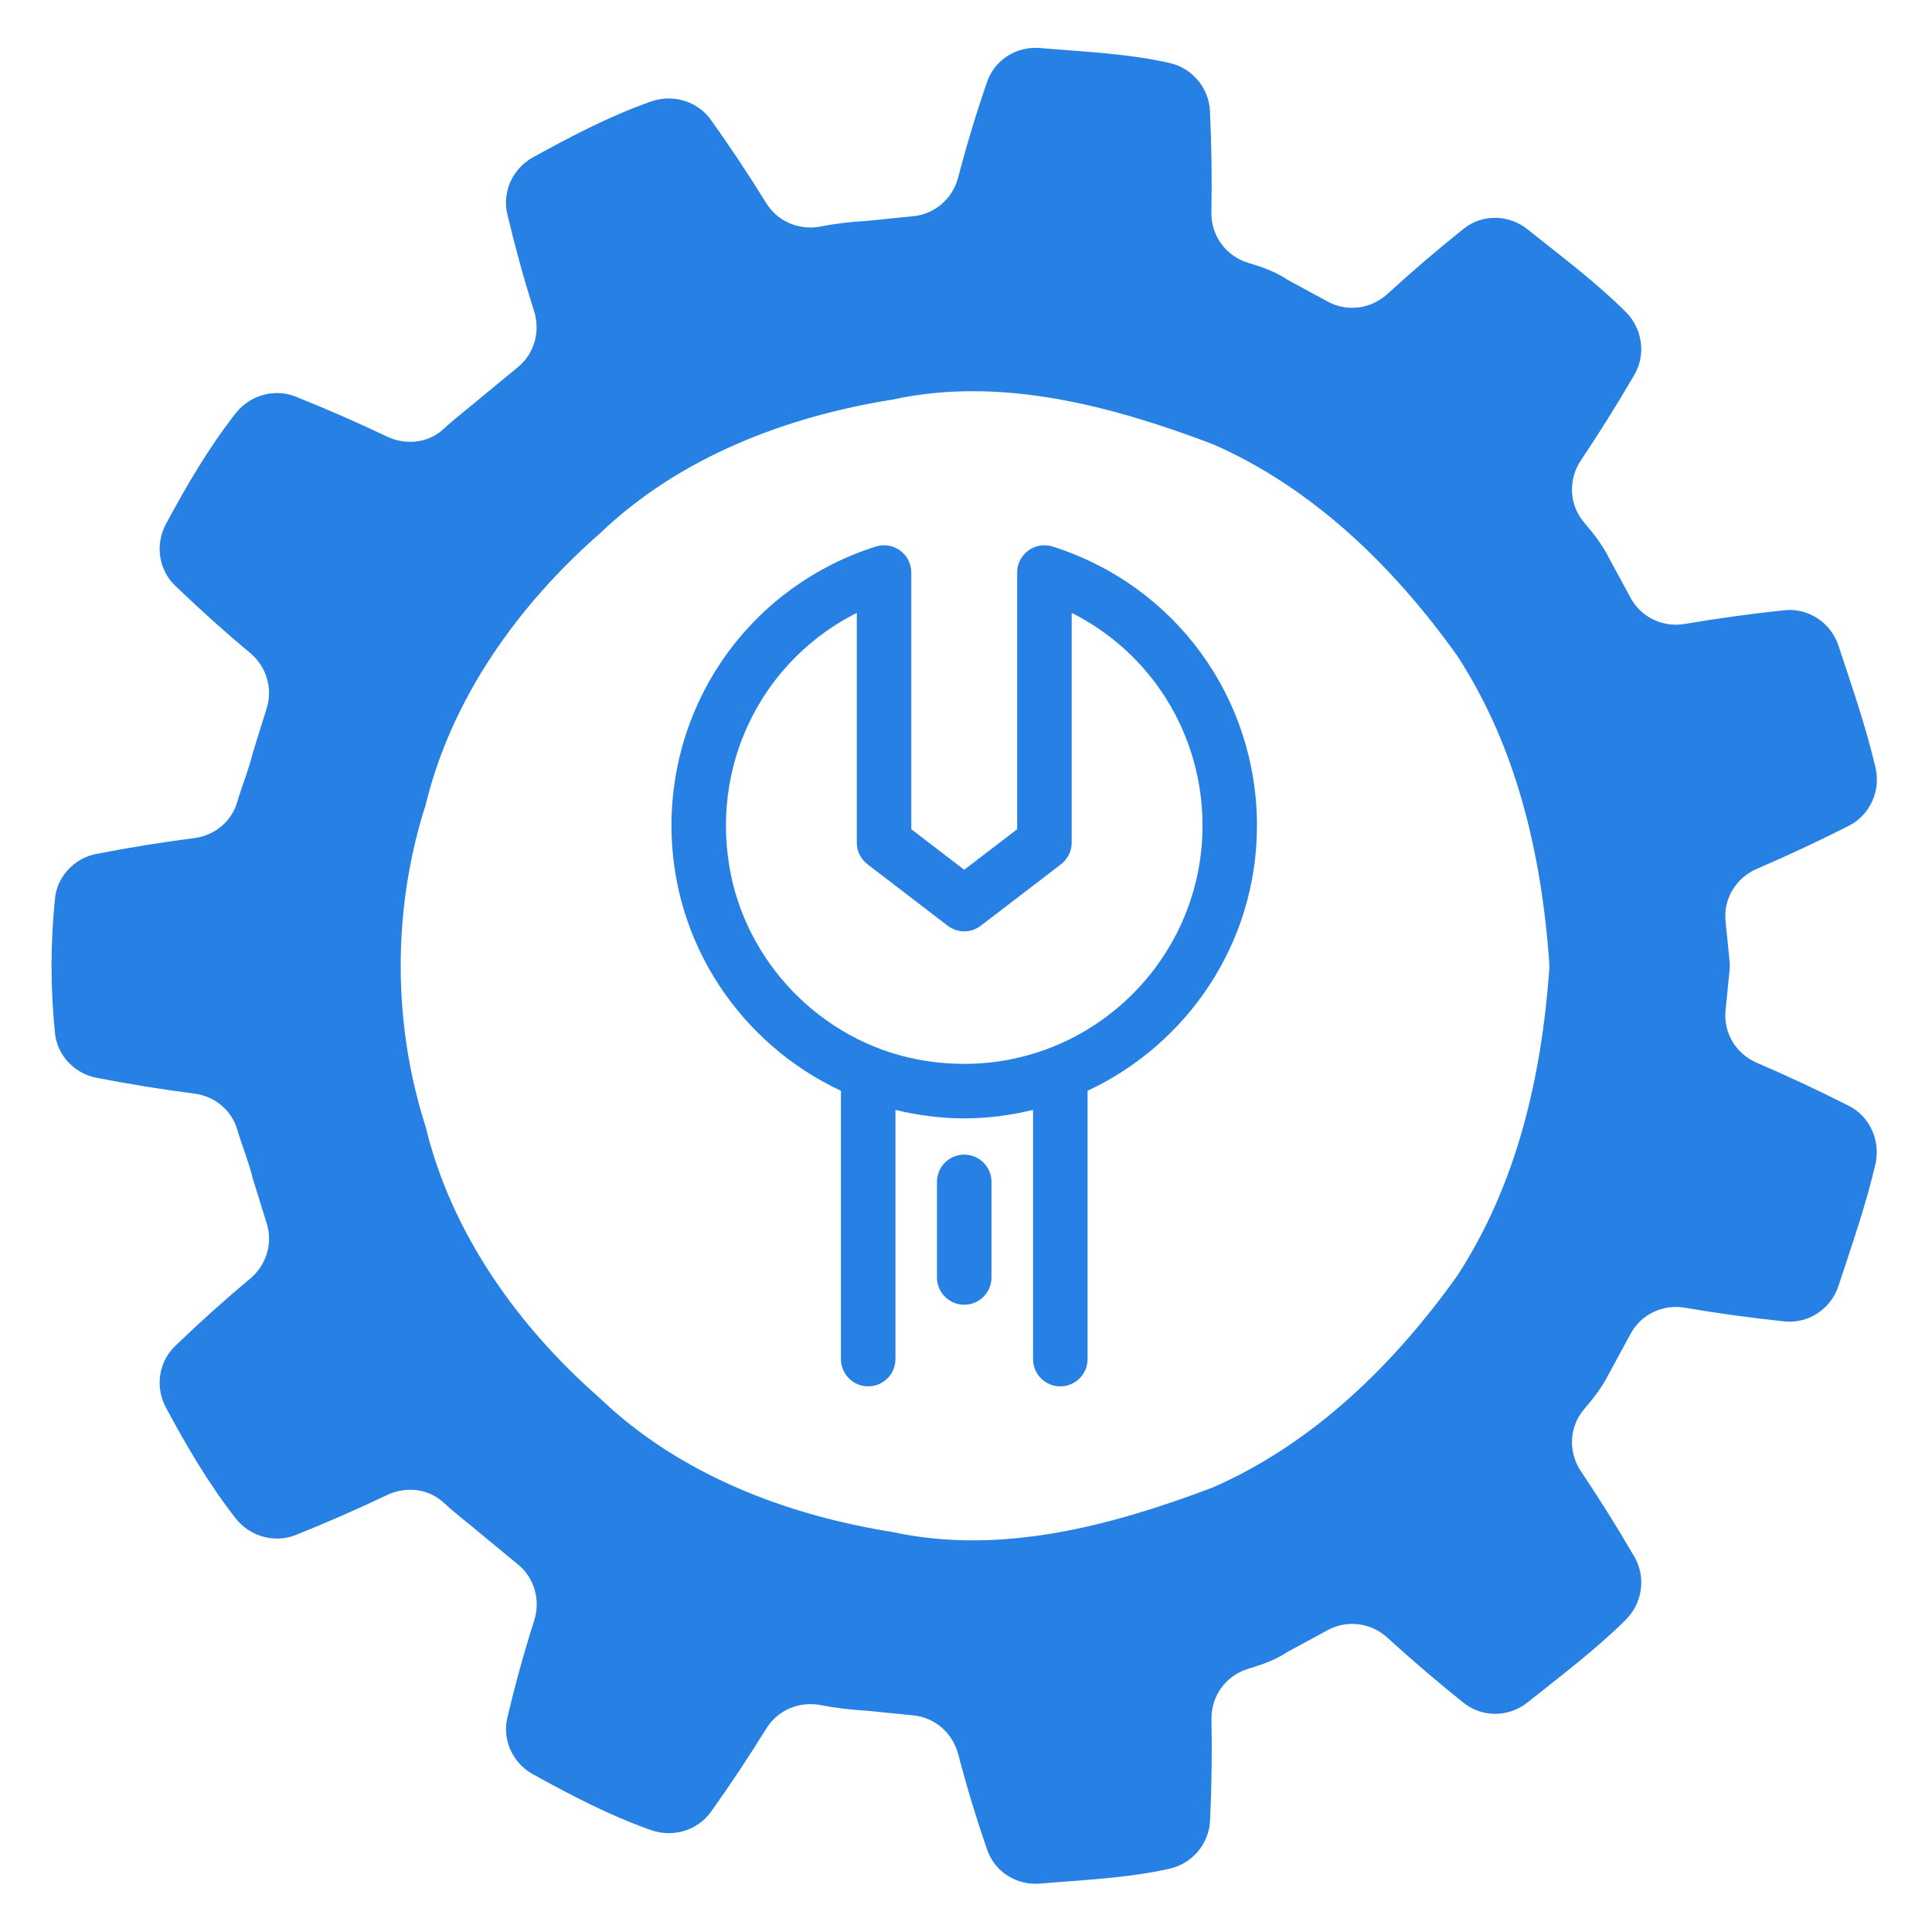
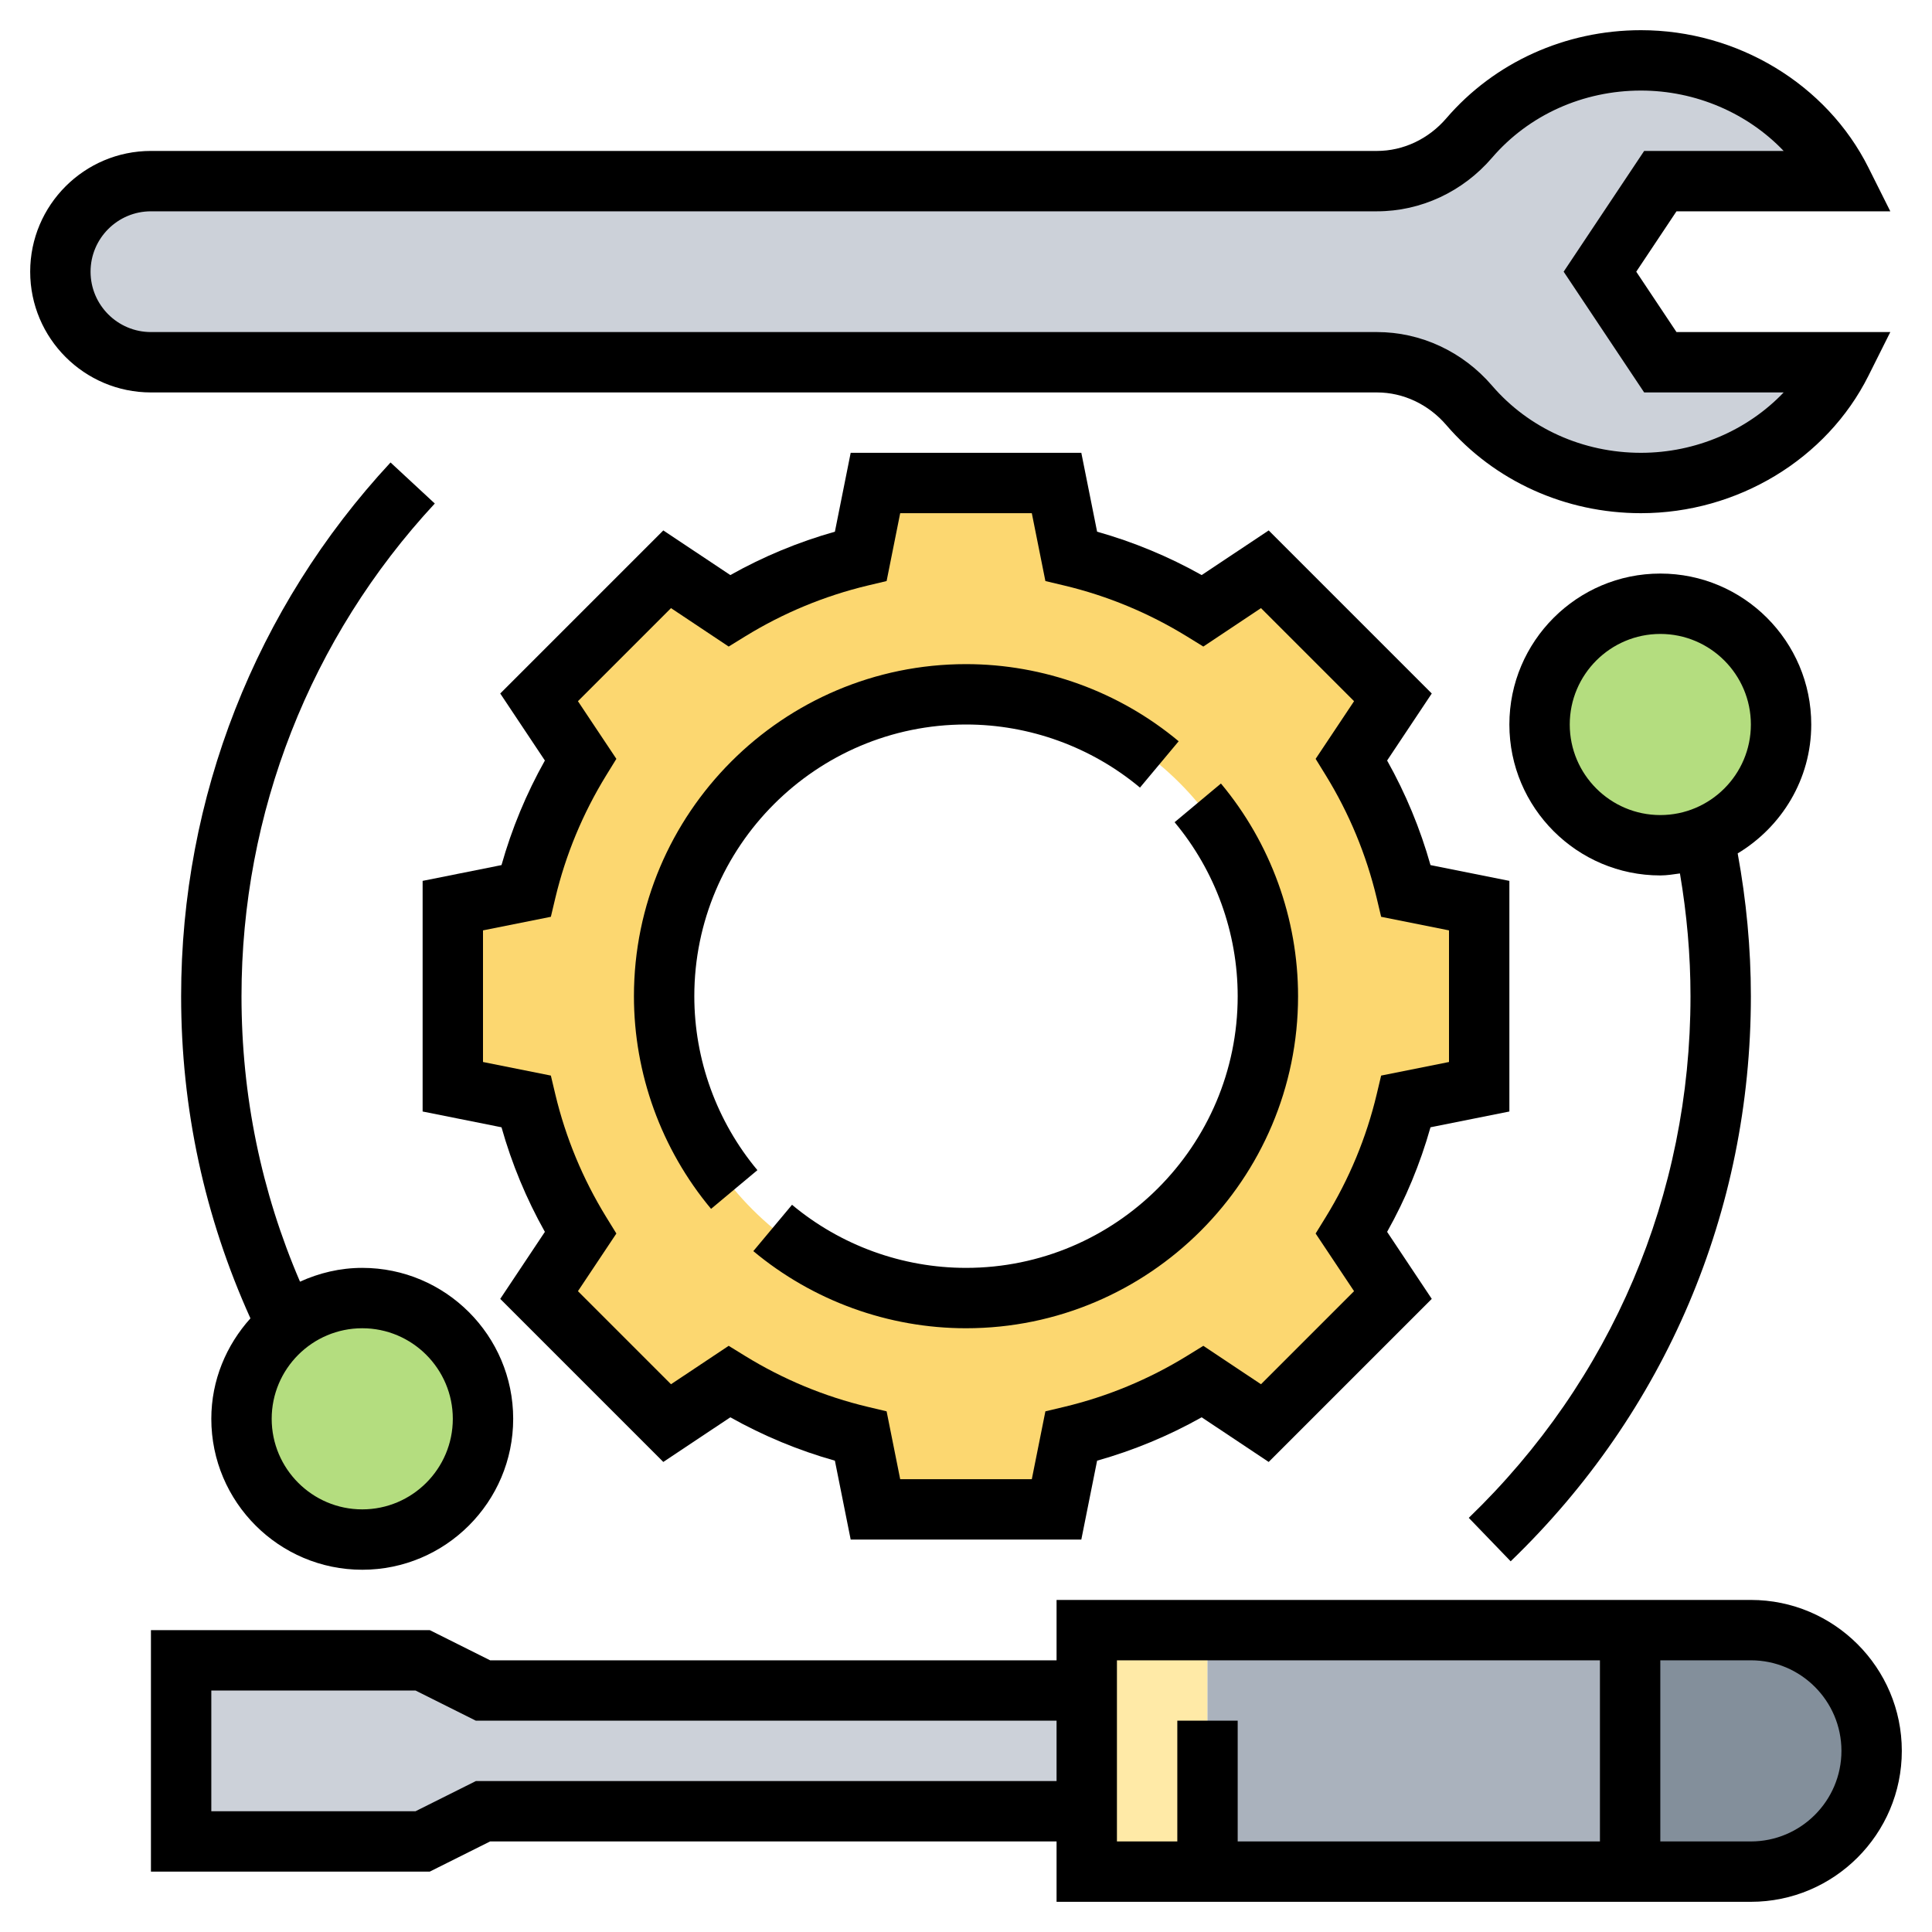
- <svg xmlns="http://www.w3.org/2000/svg" version="1.1" viewBox="0 0 13.922 13.922" enable-background="new 0 0 297 297" width="24" height="24" id="svg16">
-   <defs id="defs20" />
-   <g transform="matrix(0.1534307,0,0,0.1534307,83.51009,-85.25209)" id="g10" style="fill:#2780e3;fill-opacity:1">
-     <path d="m -463.057,600.751 -0.186,-1.845 c -0.107,-1.056 0.491,-2.041 1.467,-2.46 1.448,-0.622 2.89,-1.296 4.323,-2.023 0.994,-0.504 1.506,-1.643 1.253,-2.728 -0.45,-1.936 -1.116,-3.834 -1.741,-5.734 -0.354,-1.076 -1.412,-1.781 -2.539,-1.662 -1.579,0.167 -3.141,0.383 -4.68,0.644 -1.025,0.174 -2.042,-0.305 -2.538,-1.218 l -1.025,-1.888 c -0.304,-0.614 -0.726,-1.148 -1.169,-1.667 -0.704,-0.826 -0.749,-2.009 -0.145,-2.91 0.873,-1.301 1.711,-2.642 2.513,-4.022 0.555,-0.955 0.374,-2.175 -0.409,-2.953 -1.421,-1.411 -3.044,-2.624 -4.617,-3.881 -0.871,-0.696 -2.115,-0.721 -2.987,-0.026 -1.23,0.98 -2.437,2.018 -3.594,3.073 -0.767,0.699 -1.884,0.849 -2.796,0.353 l -1.888,-1.025 c -0.563,-0.378 -1.19,-0.601 -1.832,-0.79 -1.059,-0.312 -1.766,-1.282 -1.745,-2.386 0.03,-1.569 0.008,-3.155 -0.067,-4.753 -0.05,-1.081 -0.832,-2.011 -1.887,-2.251 -1.989,-0.452 -4.052,-0.528 -6.092,-0.704 -1.089,-0.094 -2.124,0.541 -2.482,1.573 -0.507,1.46 -0.962,2.967 -1.363,4.504 -0.258,0.987 -1.085,1.719 -2.1,1.821 l -2.179,0.22 c -0.726,0.042 -1.446,0.118 -2.153,0.26 -1.019,0.204 -2.04,-0.216 -2.586,-1.099 -0.813,-1.317 -1.679,-2.619 -2.595,-3.904 -0.629,-0.882 -1.785,-1.224 -2.808,-0.866 -1.936,0.679 -3.754,1.634 -5.556,2.628 -0.948,0.523 -1.449,1.615 -1.198,2.668 0.366,1.536 0.771,3.028 1.254,4.54 0.305,0.953 0.023,1.998 -0.749,2.635 l -1.715,1.414 c -0.593,0.502 -1.218,0.971 -1.785,1.498 -0.719,0.668 -1.78,0.774 -2.666,0.352 -1.391,-0.664 -2.818,-1.288 -4.277,-1.871 -1.005,-0.401 -2.16,-0.066 -2.826,0.787 -1.263,1.617 -2.301,3.389 -3.274,5.205 -0.509,0.951 -0.343,2.136 0.435,2.884 1.146,1.102 2.311,2.151 3.521,3.161 0.758,0.632 1.076,1.647 0.783,2.59 l -0.67,2.152 c -0.183,0.762 -0.496,1.499 -0.715,2.255 -0.268,0.925 -1.065,1.577 -2.02,1.699 -1.528,0.196 -3.065,0.443 -4.606,0.745 -1.021,0.2 -1.828,1.048 -1.934,2.083 -0.217,2.116 -0.217,4.229 0,6.343 0.106,1.034 0.912,1.882 1.932,2.082 1.544,0.303 3.083,0.551 4.612,0.747 0.954,0.122 1.75,0.774 2.018,1.697 0.22,0.756 0.533,1.493 0.716,2.258 l 0.668,2.151 c 0.293,0.943 -0.027,1.957 -0.785,2.589 -1.21,1.008 -2.374,2.058 -3.52,3.161 -0.778,0.748 -0.944,1.934 -0.434,2.885 0.973,1.815 2.01,3.586 3.273,5.202 0.666,0.853 1.822,1.188 2.826,0.787 1.46,-0.583 2.888,-1.208 4.279,-1.872 0.886,-0.423 1.947,-0.318 2.666,0.35 0.567,0.527 1.193,0.996 1.786,1.498 l 1.718,1.418 c 0.772,0.637 1.053,1.682 0.748,2.635 -0.485,1.512 -0.89,3.004 -1.257,4.54 -0.251,1.053 0.25,2.144 1.198,2.667 1.803,0.995 3.622,1.949 5.56,2.628 1.022,0.358 2.179,0.016 2.807,-0.867 0.916,-1.285 1.781,-2.588 2.595,-3.904 0.546,-0.882 1.566,-1.302 2.583,-1.099 0.707,0.141 1.427,0.217 2.156,0.261 l 2.175,0.219 c 1.014,0.102 1.841,0.834 2.1,1.821 0.403,1.538 0.858,3.045 1.367,4.506 0.359,1.031 1.394,1.666 2.482,1.572 2.039,-0.176 4.101,-0.252 6.09,-0.703 1.056,-0.24 1.838,-1.169 1.889,-2.251 0.075,-1.6 0.096,-3.186 0.066,-4.755 -0.021,-1.103 0.683,-2.072 1.741,-2.385 0.642,-0.19 1.27,-0.413 1.834,-0.789 l 1.889,-1.024 c 0.912,-0.495 2.028,-0.345 2.795,0.354 1.158,1.055 2.367,2.093 3.599,3.073 0.872,0.693 2.115,0.667 2.985,-0.028 1.573,-1.257 3.194,-2.471 4.615,-3.884 0.782,-0.778 0.962,-1.998 0.408,-2.952 -0.801,-1.379 -1.64,-2.72 -2.513,-4.02 -0.605,-0.901 -0.56,-2.085 0.144,-2.911 0.444,-0.52 0.865,-1.055 1.169,-1.67 l 1.024,-1.885 c 0.496,-0.914 1.514,-1.392 2.539,-1.217 1.539,0.262 3.101,0.477 4.68,0.643 1.125,0.118 2.182,-0.585 2.536,-1.66 0.621,-1.89 1.284,-3.78 1.735,-5.707 0.257,-1.095 -0.241,-2.247 -1.244,-2.756 -1.433,-0.727 -2.875,-1.402 -4.324,-2.024 -0.976,-0.419 -1.574,-1.403 -1.468,-2.459 l 0.186,-1.856 c 0.018,-0.163 0.018,-0.326 10e-4,-0.487 z m -24.285,24.755 c -4.694,1.774 -9.917,3.196 -15.016,2.087 -5.007,-0.798 -10.017,-2.703 -13.757,-6.29 -3.83,-3.352 -6.971,-7.739 -8.177,-12.736 -1.566,-4.869 -1.566,-10.266 0,-15.136 1.208,-4.998 4.349,-9.382 8.177,-12.736 3.741,-3.585 8.752,-5.493 13.754,-6.29 5.101,-1.112 10.321,0.312 15.018,2.087 4.739,2.07 8.533,5.79 11.492,9.938 2.798,4.29 3.953,9.305 4.325,14.362 0.01,0.137 0.01,0.275 0,0.412 -0.369,5.058 -1.527,10.074 -4.325,14.362 -2.958,4.147 -6.75,7.87 -11.491,9.94 z" id="path2-3" style="fill:#2780e3;fill-opacity:1" />
-     <g id="g8" style="fill:#2780e3;fill-opacity:1">
-       <path d="m -499,609.867 c -0.706,0 -1.28,0.573 -1.28,1.28 v 4.49 c 0,0.706 0.573,1.28 1.28,1.28 0.707,0 1.28,-0.573 1.28,-1.28 v -4.49 c 0,-0.707 -0.574,-1.28 -1.28,-1.28 z" id="path4-6" style="fill:#2780e3;fill-opacity:1" />
-       <path d="m -485.251,594.416 c 0,-6.023 -3.857,-11.292 -9.598,-13.108 -0.388,-0.123 -0.813,-0.053 -1.142,0.187 -0.329,0.241 -0.523,0.624 -0.523,1.032 v 12.057 l -2.486,1.905 -2.486,-1.905 v -12.057 c 0,-0.408 -0.194,-0.792 -0.523,-1.032 -0.33,-0.241 -0.752,-0.311 -1.143,-0.187 -5.74,1.817 -9.597,7.085 -9.597,13.108 0,5.511 3.267,10.262 7.959,12.453 v 12.601 c 0,0.706 0.573,1.28 1.28,1.28 0.706,0 1.28,-0.573 1.28,-1.28 v -11.704 c 1.038,0.251 2.116,0.399 3.231,0.399 1.115,0 2.193,-0.148 3.232,-0.399 v 11.705 c 0,0.706 0.573,1.28 1.28,1.28 0.706,0 1.28,-0.573 1.28,-1.28 v -12.602 c 4.69,-2.192 7.956,-6.942 7.956,-12.453 z m -15.945,10.979 c -4.517,-0.864 -8.115,-4.581 -8.845,-9.122 -0.808,-5.024 1.727,-9.706 5.996,-11.85 v 10.791 c 0,0.398 0.185,0.774 0.502,1.016 l 3.766,2.886 c 0.459,0.352 1.097,0.352 1.556,0 l 3.766,-2.886 c 0.316,-0.242 0.502,-0.618 0.502,-1.016 v -10.791 c 3.736,1.876 6.145,5.698 6.145,9.992 -0.002,6.889 -6.259,12.344 -13.388,10.98 z" id="path6" style="fill:#2780e3;fill-opacity:1" />
+ <svg xmlns="http://www.w3.org/2000/svg" version="1.1" id="Layer_1_1_" x="0px" y="0px" viewBox="0 0 64 64" style="enable-background:new 0 0 64 64;" xml:space="preserve" width="512" height="512">
+   <g>
+     <g>
+       <path style="fill:#CCD1D9;" d="M61,6h-6l-2,3l2,3h6c-1.18,2.36-3.71,4-6.64,4c-2.3,0-4.34-1-5.69-2.57    C47.9,12.53,46.8,12,45.61,12H5c-0.83,0-1.58-0.34-2.12-0.88S2,9.83,2,9c0-1.66,1.34-3,3-3h40.61c1.19,0,2.29-0.53,3.06-1.43    C50.02,3,52.06,2,54.36,2C57.29,2,59.82,3.64,61,6z" />
+       <path style="fill:#838F9B;" d="M58,54c2.21,0,4,1.79,4,4c0,1.1-0.45,2.1-1.17,2.83C60.1,61.55,59.1,62,58,62h-4v-8H58z" />
+       <polygon style="fill:#FFEAA7;" points="40,54 40,62 36,62 36,60 36,56 36,54   " />
+       <rect x="40" y="54" style="fill:#AAB2BD;" width="14" height="8" />
+       <polygon style="fill:#CCD1D9;" points="36,56 36,60 16,60 14,61 6,61 6,55 14,55 16,56   " />
+       <circle style="fill:#B4DD7F;" cx="55" cy="24" r="4" />
+       <path style="fill:#B4DD7F;" d="M9.49,43.89C10.18,43.34,11.05,43,12,43c2.21,0,4,1.79,4,4s-1.79,4-4,4s-4-1.79-4-4    C8,45.74,8.58,44.62,9.49,43.89z" />
+       <path style="fill:#FCD770;" d="M49,30v6l-2.42,0.48c-0.38,1.57-0.99,3.03-1.81,4.36l1.37,2.06l-4.24,4.24l-2.06-1.37    c-1.33,0.82-2.79,1.43-4.36,1.81L35,50h-6l-0.48-2.42c-1.57-0.38-3.03-0.99-4.36-1.81l-2.06,1.37l-4.24-4.24l1.37-2.06    c-0.82-1.33-1.43-2.79-1.81-4.36L15,36v-6l2.42-0.48c0.38-1.57,0.99-3.03,1.81-4.36l-1.37-2.06l4.24-4.24l2.06,1.37    c1.33-0.82,2.79-1.43,4.36-1.81L29,16h6l0.48,2.42c1.57,0.38,3.03,0.99,4.36,1.81l2.06-1.37l4.24,4.24l-1.37,2.06    c0.82,1.33,1.43,2.79,1.81,4.36L49,30z M42,33c0-5.52-4.48-10-10-10s-10,4.48-10,10s4.48,10,10,10S42,38.52,42,33z" />
+     </g>
+     <g>
+       <path d="M58,53H35v2H16.236l-2-1H5v8h9.236l2-1H35v2h23c2.757,0,5-2.243,5-5S60.757,53,58,53z M15.764,59l-2,1H7v-4h6.764l2,1H35    v2H15.764z M37,55h16v6H41v-4h-2v4h-2V55z M58,61h-3v-6h3c1.654,0,3,1.346,3,3S59.654,61,58,61z" />
+       <path d="M45.615,13c0.869,0,1.706,0.394,2.296,1.081C49.505,15.936,51.855,17,54.359,17c3.194,0,6.152-1.787,7.536-4.553    L62.619,11h-7.083l-1.333-2l1.333-2h7.083l-0.724-1.447C60.511,2.787,57.553,1,54.359,1c-2.503,0-4.854,1.064-6.448,2.919    C47.321,4.606,46.484,5,45.615,5H5C2.794,5,1,6.794,1,9s1.794,4,4,4H45.615z M3,9c0-1.103,0.897-2,2-2h40.615    c1.453,0,2.843-0.647,3.813-1.777C50.642,3.81,52.439,3,54.359,3c1.82,0,3.536,0.751,4.727,2h-4.621l-2.667,4l2.667,4h4.621    c-1.19,1.249-2.906,2-4.727,2c-1.92,0-3.717-0.81-4.931-2.223C48.458,11.647,47.068,11,45.615,11H5C3.897,11,3,10.103,3,9z" />
+       <path d="M23,33c0-4.962,4.038-9,9-9c2.103,0,4.149,0.742,5.763,2.09l1.282-1.535C37.072,22.908,34.57,22,32,22    c-6.065,0-11,4.935-11,11c0,2.57,0.908,5.072,2.555,7.045l1.535-1.282C23.742,37.149,23,35.103,23,33z" />
+       <path d="M38.91,27.237C40.258,28.852,41,30.898,41,33c0,4.962-4.038,9-9,9c-2.103,0-4.149-0.742-5.763-2.09l-1.282,1.535    C26.928,43.092,29.43,44,32,44c6.065,0,11-4.935,11-11c0-2.57-0.907-5.072-2.555-7.045L38.91,27.237z" />
+       <path d="M50,36.82v-7.64l-2.613-0.523c-0.34-1.207-0.822-2.368-1.437-3.464l1.479-2.22l-5.402-5.402l-2.22,1.479    c-1.097-0.615-2.257-1.097-3.464-1.437L35.82,15h-7.64l-0.523,2.613c-1.207,0.34-2.368,0.822-3.464,1.437l-2.22-1.479    l-5.402,5.402l1.479,2.22c-0.615,1.097-1.097,2.257-1.437,3.464L14,29.18v7.64l2.613,0.523c0.34,1.207,0.822,2.368,1.437,3.464    l-1.479,2.22l5.402,5.402l2.22-1.479c1.097,0.615,2.257,1.097,3.464,1.437L28.18,51h7.64l0.523-2.613    c1.207-0.34,2.368-0.822,3.464-1.437l2.22,1.479l5.402-5.402l-1.479-2.22c0.615-1.097,1.097-2.257,1.437-3.464L50,36.82z     M45.752,35.63l-0.148,0.623c-0.342,1.435-0.91,2.802-1.686,4.064l-0.336,0.545l1.273,1.91l-3.083,3.083l-1.91-1.273l-0.545,0.336    c-1.262,0.776-2.629,1.343-4.064,1.686l-0.623,0.148L34.18,49h-4.36l-0.45-2.248l-0.623-0.148    c-1.435-0.342-2.802-0.91-4.064-1.686l-0.545-0.336l-1.91,1.273l-3.083-3.083l1.273-1.91l-0.336-0.545    c-0.776-1.262-1.343-2.629-1.686-4.064l-0.148-0.623L16,35.18v-4.36l2.248-0.45l0.148-0.623c0.342-1.435,0.91-2.802,1.686-4.064    l0.336-0.545l-1.273-1.91l3.083-3.083l1.91,1.273l0.545-0.336c1.262-0.776,2.629-1.343,4.064-1.686l0.623-0.148L29.82,17h4.36    l0.45,2.248l0.623,0.148c1.435,0.342,2.802,0.91,4.064,1.686l0.545,0.336l1.91-1.273l3.083,3.083l-1.273,1.91l0.336,0.545    c0.776,1.262,1.343,2.629,1.686,4.064l0.148,0.623L48,30.82v4.36L45.752,35.63z" />
+       <path d="M60,24c0-2.757-2.243-5-5-5s-5,2.243-5,5s2.243,5,5,5c0.223,0,0.435-0.037,0.65-0.066C55.878,30.272,56,31.635,56,33    c0,6.577-2.608,12.714-7.345,17.281l1.388,1.439C55.174,46.774,58,40.125,58,33c0-1.588-0.152-3.176-0.437-4.73    C59.016,27.395,60,25.817,60,24z M55,27c-1.654,0-3-1.346-3-3s1.346-3,3-3s3,1.346,3,3S56.654,27,55,27z" />
+       <path d="M12,52c2.757,0,5-2.243,5-5s-2.243-5-5-5c-0.737,0-1.431,0.17-2.062,0.457C8.654,39.472,8,36.297,8,33    c0-6.074,2.274-11.87,6.403-16.32l-1.466-1.36C8.463,20.141,6,26.42,6,33c0,3.729,0.778,7.314,2.296,10.672    C7.499,44.558,7,45.718,7,47C7,49.757,9.243,52,12,52z M15,47c0,1.654-1.346,3-3,3s-3-1.346-3-3s1.346-3,3-3S15,45.346,15,47z" />
    </g>
  </g>
</svg>
